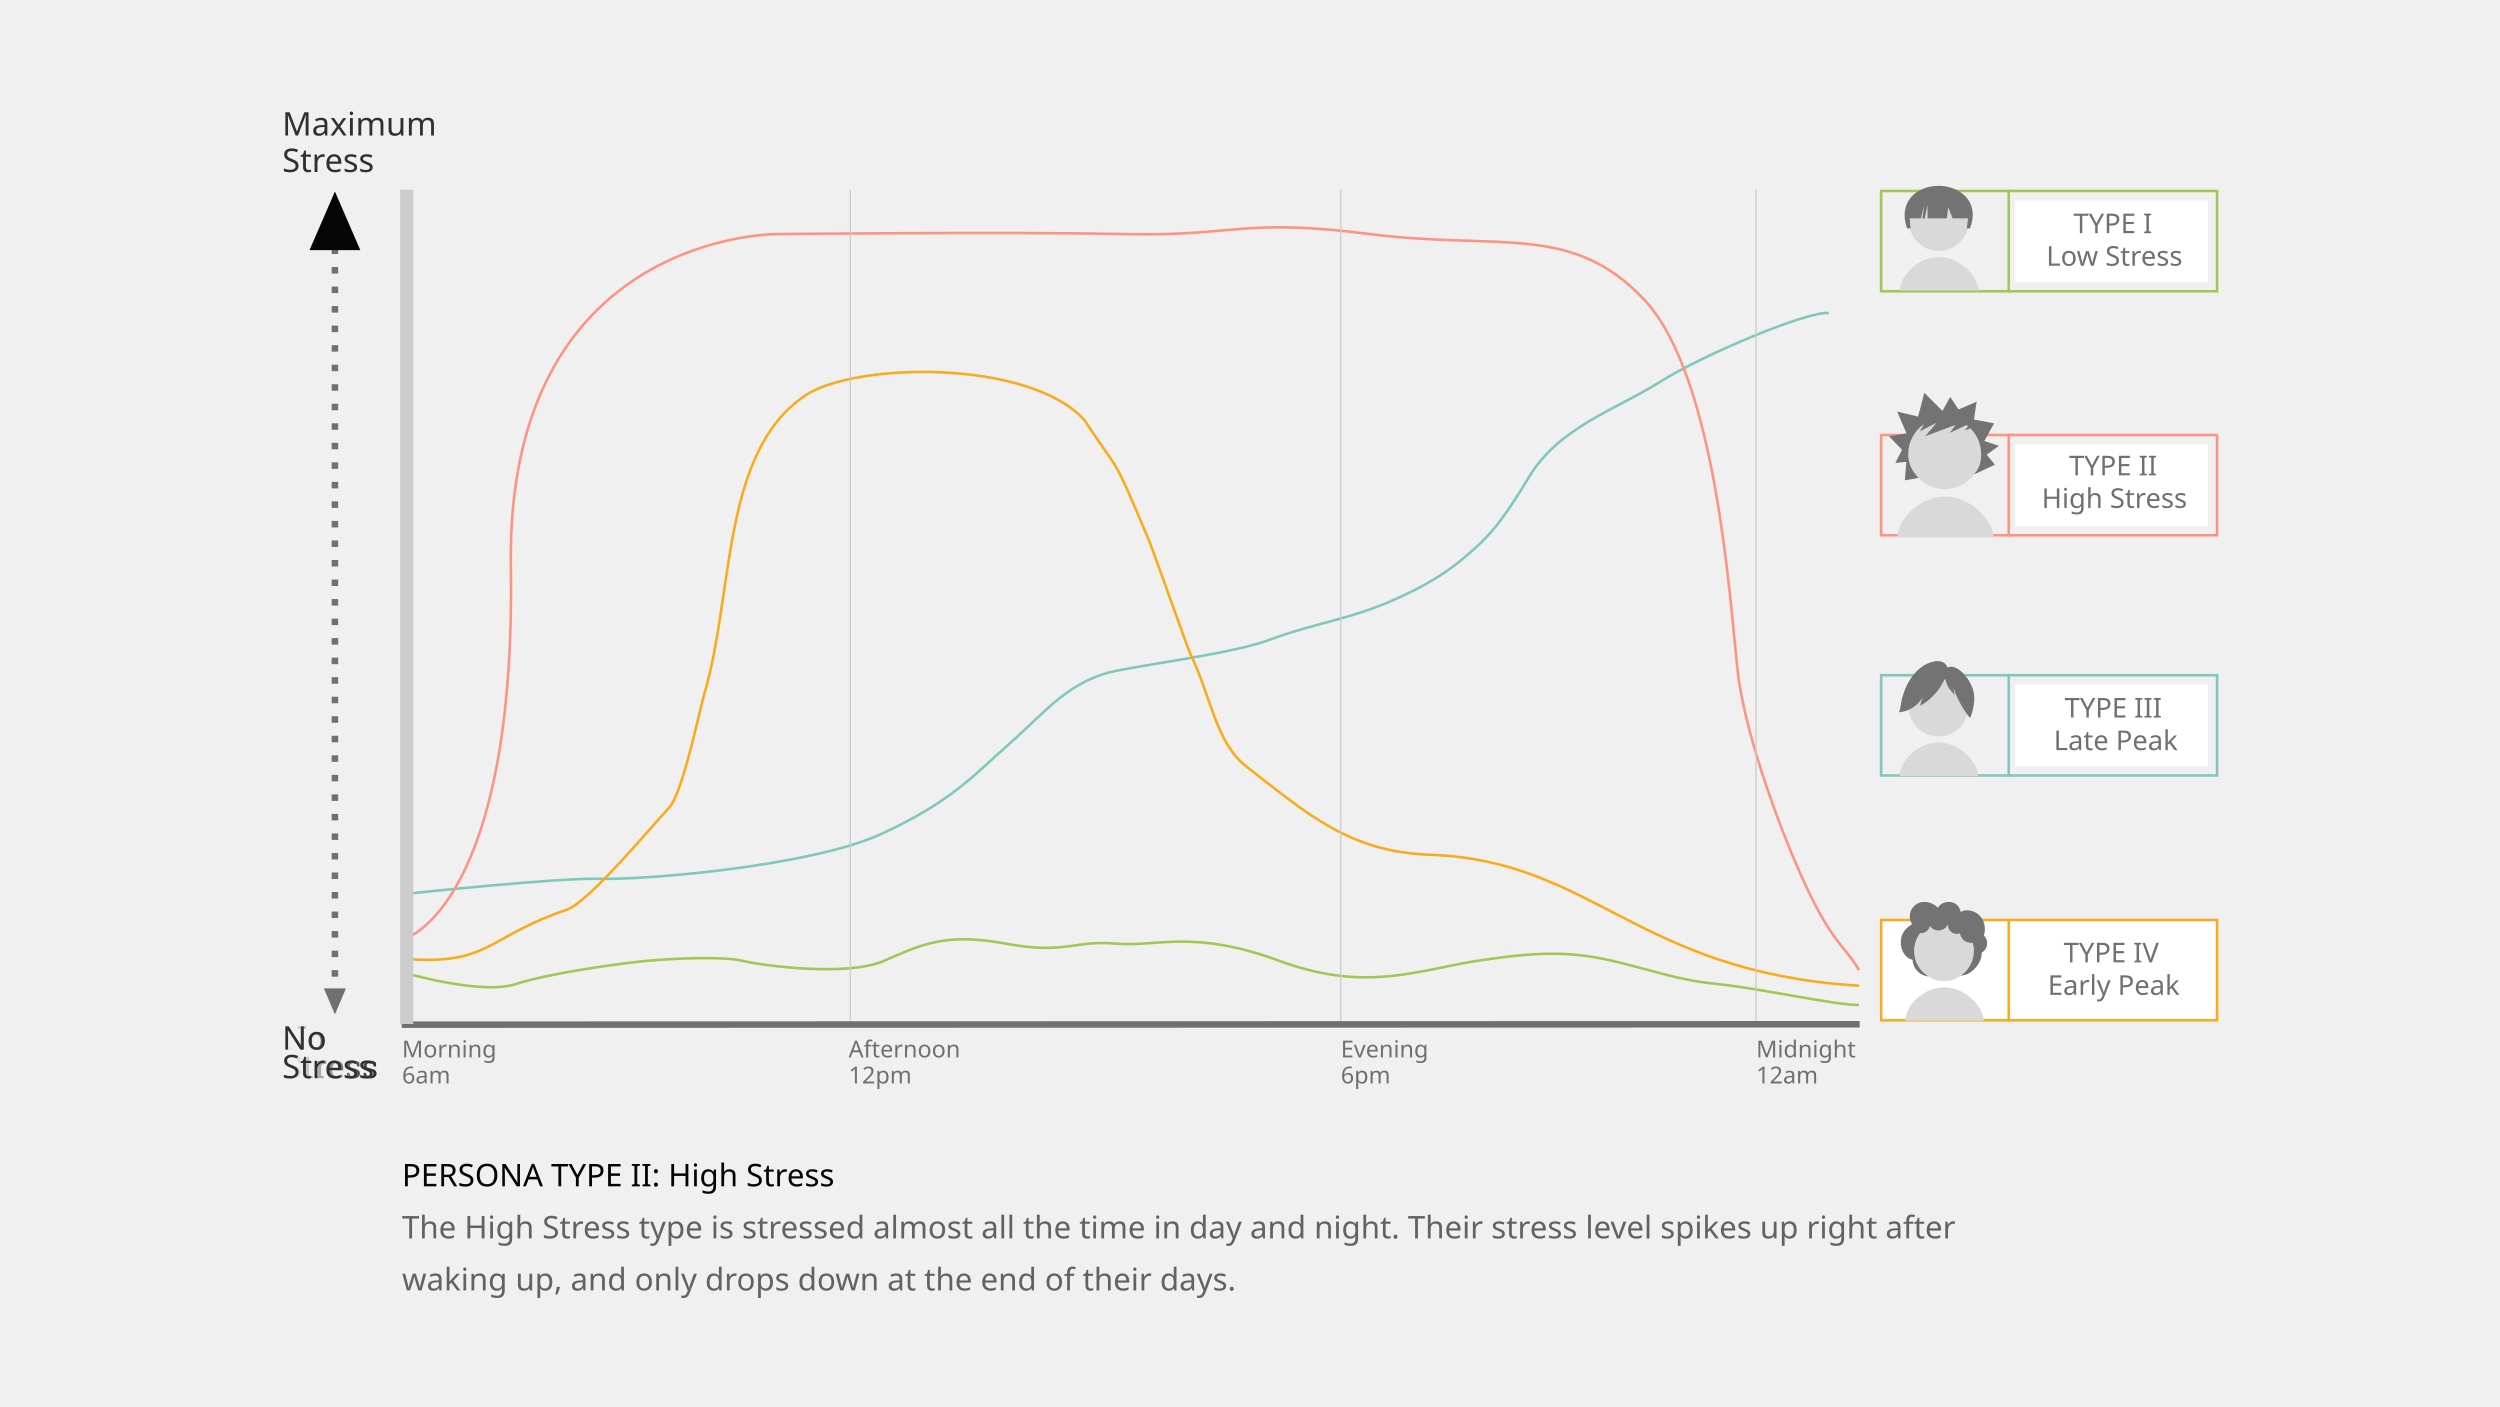
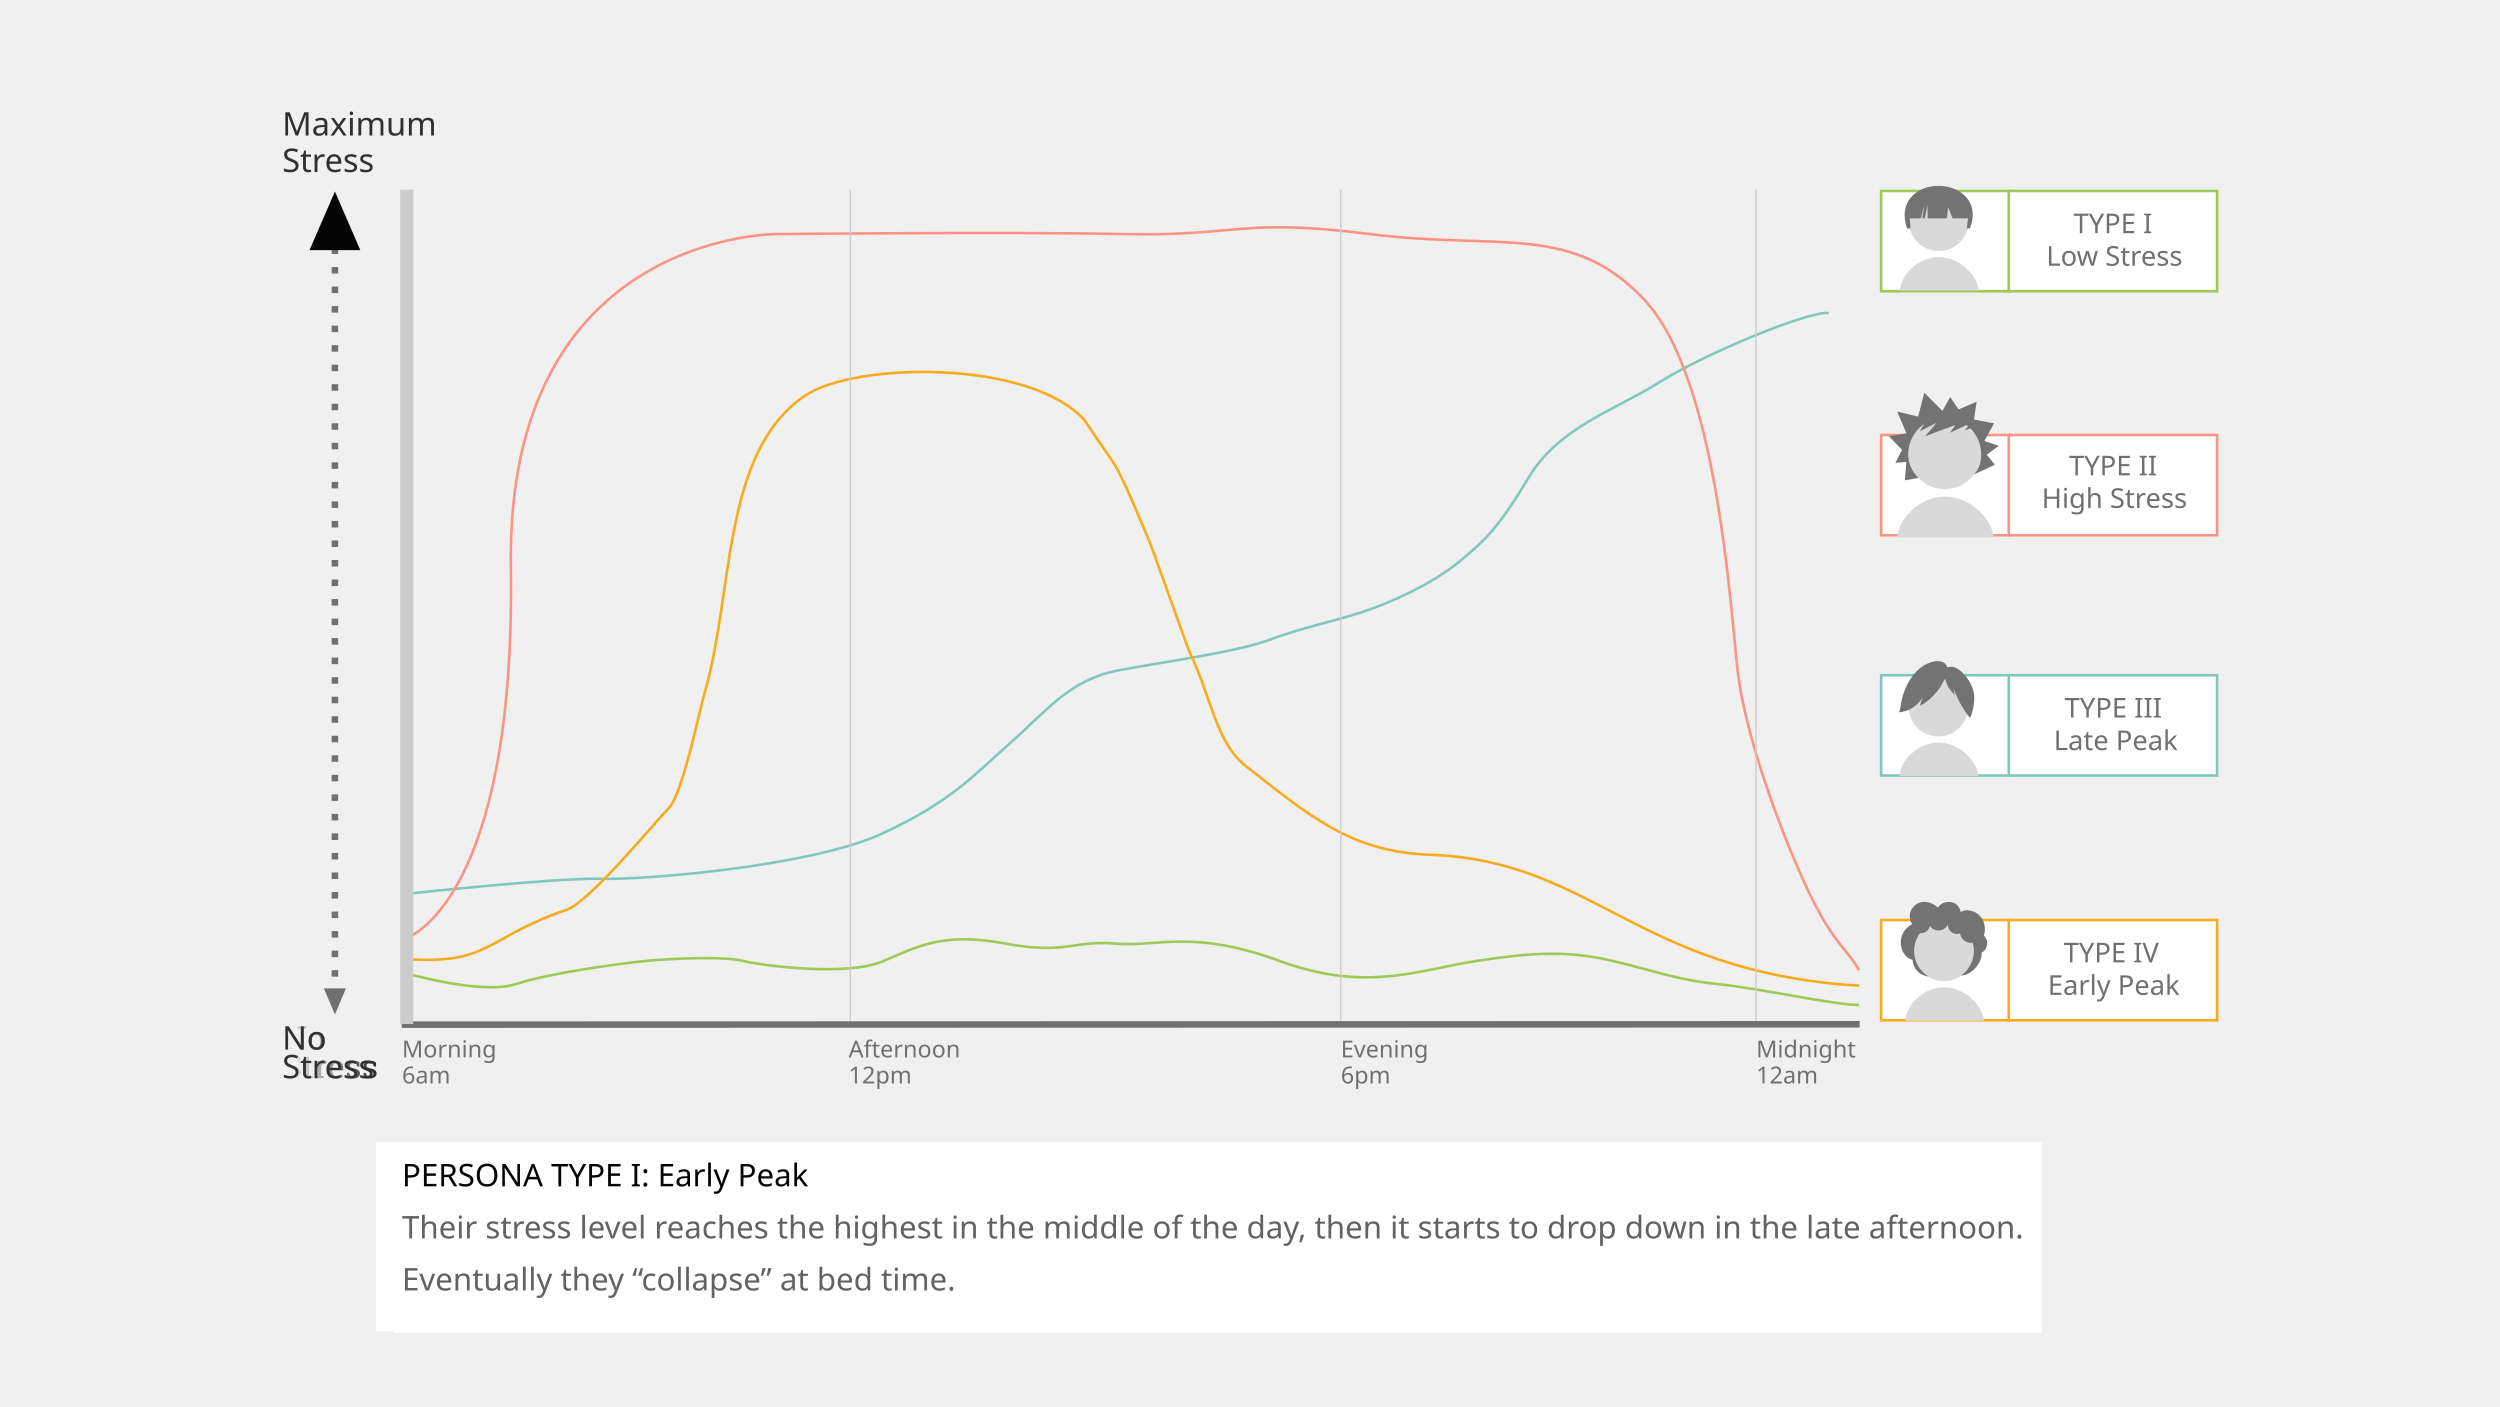
<svg xmlns="http://www.w3.org/2000/svg" version="1.1" id="Main" x="0px" y="0px" viewBox="0 0 1920 1080" style="enable-background:new 0 0 1920 1080;" xml:space="preserve">
  <style type="text/css">
- 	.st0{fill:none;stroke:#9FC855;stroke-width:2;stroke-miterlimit:10;}
+ 	.st0{fill:#FFFFFF;stroke:#9FC855;stroke-width:2;stroke-miterlimit:10;}
	.st1{fill:#FFFFFF;}
- 	.st2{fill:#707070;}
- 	.st3{font-family:'RobotoSlab-Regular';}
- 	.st4{font-size:21px;}
- 	.st5{fill:#D9D9D9;}
- 	.st6{fill:#737373;}
- 	.st7{fill:none;stroke:#FB9482;stroke-width:2;stroke-miterlimit:10;}
- 	.st8{fill:none;stroke:#7FC8BB;stroke-width:2;stroke-miterlimit:10;}
- 	.st9{fill:#2B388F;}
- 	.st10{fill:#FFFFFF;stroke:#F8AB1D;stroke-width:2;stroke-miterlimit:10;}
- 	.st11{fill:none;stroke:#F8AB1D;stroke-width:2;stroke-miterlimit:10;}
- 	.st12{fill:#050505;}
- 	.st13{font-family:'RobotoSlab-Bold';}
- 	.st14{font-size:24px;}
- 	.st15{fill:#626262;}
- 	.st16{fill:none;stroke:#9FC855;stroke-width:2;}
- 	.st17{fill:none;stroke:#7FC8BB;stroke-width:2;}
- 	.st18{fill:none;stroke:#FB9482;stroke-width:2;}
- 	.st19{font-size:18px;}
- 	.st20{fill:none;stroke:#CCCCCC;}
- 	.st21{fill:none;stroke:#707070;stroke-width:5;}
- 	.st22{fill:none;stroke:#CCCCCC;stroke-width:10;}
- 	.st23{fill:#313030;}
- 	.st24{font-size:25px;}
- 	.st25{fill:none;stroke:#707070;stroke-width:5;stroke-dasharray:5,10;}
- 	.st26{enable-background:new    ;}
- 	.st27{fill:url(#SVGID_1_);}
- 	.st28{fill:url(#SVGID_2_);}
- 	.st29{fill:url(#SVGID_3_);}
- 	.st30{fill:url(#SVGID_4_);}
- 	.st31{fill:url(#SVGID_5_);}
- 	.st32{fill:url(#SVGID_6_);}
- 	.st33{fill:url(#SVGID_7_);}
- 	.st34{fill:url(#SVGID_8_);}
+ 	.st2{fill:none;stroke:#9FC855;stroke-width:2;stroke-miterlimit:10;}
+ 	.st3{fill:#707070;}
+ 	.st4{font-family:'RobotoSlab-Regular';}
+ 	.st5{font-size:21px;}
+ 	.st6{fill:#D9D9D9;}
+ 	.st7{fill:#737373;}
+ 	.st8{fill:#FFFFFF;stroke:#FB9482;stroke-width:2;stroke-miterlimit:10;}
+ 	.st9{fill:none;stroke:#FB9482;stroke-width:2;stroke-miterlimit:10;}
+ 	.st10{fill:#FFFFFF;stroke:#7FC8BB;stroke-width:2;stroke-miterlimit:10;}
+ 	.st11{fill:none;stroke:#7FC8BB;stroke-width:2;stroke-miterlimit:10;}
+ 	.st12{fill:#2B388F;}
+ 	.st13{fill:#FFFFFF;stroke:#F8AB1D;stroke-width:2;stroke-miterlimit:10;}
+ 	.st14{fill:none;stroke:#F8AB1D;stroke-width:2;stroke-miterlimit:10;}
+ 	.st15{fill:#050505;}
+ 	.st16{font-family:'RobotoSlab-Bold';}
+ 	.st17{font-size:24px;}
+ 	.st18{fill:#626262;}
+ 	.st19{fill:none;stroke:#9FC855;stroke-width:2;}
+ 	.st20{fill:none;stroke:#7FC8BB;stroke-width:2;}
+ 	.st21{fill:none;stroke:#FB9482;stroke-width:2;}
+ 	.st22{font-size:18px;}
+ 	.st23{fill:none;stroke:#CCCCCC;}
+ 	.st24{fill:none;stroke:#707070;stroke-width:5;}
+ 	.st25{fill:none;stroke:#CCCCCC;stroke-width:10;}
+ 	.st26{fill:#313030;}
+ 	.st27{font-size:25px;}
+ 	.st28{fill:none;stroke:#707070;stroke-width:5;stroke-dasharray:5,10;}
+ 	.st29{enable-background:new    ;}
+ 	.st30{fill:url(#SVGID_1_);}
+ 	.st31{fill:url(#SVGID_2_);}
+ 	.st32{fill:url(#SVGID_3_);}
+ 	.st33{fill:url(#SVGID_4_);}
+ 	.st34{fill:url(#SVGID_5_);}
+ 	.st35{fill:url(#SVGID_6_);}
+ 	.st36{fill:url(#SVGID_7_);}
+ 	.st37{fill:url(#SVGID_8_);}
</style>
  <g id="PersonaAvatars">
    <g id="AvatarPersona1">
      <g id="P1Bg">
        <rect id="P1AvtBg" x="1444.72" y="146.68" class="st0" width="258" height="77" />
        <rect id="P1TxtBg" x="1547.67" y="153.9" class="st1" width="148.15" height="62.81" />
-         <line id="P1BgSplt" class="st0" x1="1542.72" y1="145.68" x2="1542.72" y2="224.68" />
-       </g>
-       <text transform="matrix(1 0 0 1 1592.428 179.0776)" class="st2 st3 st4">TYPE I</text>
-       <text transform="matrix(1 0 0 1 1571.561 204.0776)" class="st2 st3 st4">Low Stress</text>
+         <line id="P1BgSplt" class="st2" x1="1542.72" y1="145.68" x2="1542.72" y2="224.68" />
+       </g>
+       <text transform="matrix(1 0 0 1 1592.428 179.0776)" class="st3 st4 st5">TYPE I</text>
+       <text transform="matrix(1 0 0 1 1571.561 204.0776)" class="st3 st4 st5">Low Stress</text>
      <g id="P1Aavatar" transform="translate(1242.639 64.641)">
        <g id="Group_4" transform="translate(0 4.24)">
-           <path id="Path_5" class="st5" d="M277.01,154.27h-60.28c-0.5-10.5,13-25.73,29.64-25.73      C263.02,128.53,276.52,143.77,277.01,154.27z" />
-           <circle id="Ellipse_1" class="st5" cx="246.34" cy="100.97" r="22.89" />
-         </g>
-         <path id="Path_6" class="st6" d="M246.27,78.08c-17.58,0-31.39,13-24.27,32.69h2.6l-0.54-7.73h8.56l2.58-10.3l-1.47,10.3h1.89     l2.06-10.3l0.09,10.3h14.75l1.01-8.62l3.46,8.62h11.84l-0.98,7.73h2.43C278.41,89.81,261.97,78.08,246.27,78.08z" />
+           <path id="Path_5" class="st6" d="M277.01,154.27h-60.28c-0.5-10.5,13-25.73,29.64-25.73      C263.02,128.53,276.52,143.77,277.01,154.27z" />
+           <circle id="Ellipse_1" class="st6" cx="246.34" cy="100.97" r="22.89" />
+         </g>
+         <path id="Path_6" class="st7" d="M246.27,78.08c-17.58,0-31.39,13-24.27,32.69h2.6l-0.54-7.73h8.56l2.58-10.3l-1.47,10.3h1.89     l2.06-10.3l0.09,10.3h14.75l1.01-8.62l3.46,8.62h11.84l-0.98,7.73h2.43C278.41,89.81,261.97,78.08,246.27,78.08z" />
      </g>
    </g>
    <g id="AvatarPersona2">
      <g id="P2Bg">
-         <rect id="P2AvtBg" x="1444.72" y="334.08" class="st7" width="258" height="77" />
+         <rect id="P2AvtBg" x="1444.72" y="334.08" class="st8" width="258" height="77" />
        <rect id="P2TxtBg" x="1547.67" y="341.3" class="st1" width="148.15" height="62.81" />
-         <line id="P2BgTxt" class="st7" x1="1542.72" y1="333.08" x2="1542.72" y2="412.08" />
-       </g>
-       <text transform="matrix(1 0 0 1 1589.034 365.0776)" class="st2 st3 st4">TYPE II</text>
-       <text transform="matrix(1 0 0 1 1568.044 390.0776)" class="st2 st3 st4">High Stress</text>
+         <line id="P2BgTxt" class="st9" x1="1542.72" y1="333.08" x2="1542.72" y2="412.08" />
+       </g>
+       <text transform="matrix(1 0 0 1 1589.034 365.0776)" class="st3 st4 st5">TYPE II</text>
+       <text transform="matrix(1 0 0 1 1568.044 390.0776)" class="st3 st4 st5">High Stress</text>
      <g id="P2Avatar" transform="translate(1234.006 223.594)">
        <g id="Group_6" transform="translate(6.727 18.052)">
-           <path id="Path_7" class="st5" d="M290.37,171.14h-73.63c-0.61-12.82,15.88-31.43,36.21-31.43      C273.28,139.71,289.76,158.32,290.37,171.14z" />
-           <circle id="Ellipse_2" class="st5" cx="252.9" cy="106.04" r="27.96" />
-         </g>
-         <path id="Path_8" class="st6" d="M298.06,133.32l-6.24-7.76l9.35-6.73l-11.17-3.74l0,0l7.42-13.56L282,98.61l2.05-13.69     l-13.92,5.93l-6.39-9.59l-5.92,10.7l-13.94-13.89l-4.79,18.29l-16.05-3.84l7.15,16.72l-13.47,2.19l10.04,10.46l-5.14,10.04     l8.45-0.8l-1.14,14.15l10.5-1.83c-4.75-5.01-7.88-10.87-7.88-18.32c-0.01-9.24,4.56-17.89,12.2-23.1l-3.35,5.62l12.84-6.54     l-8.67,10.31l23.26-8.69l-4.31,6.06l12.81-6c0.38,0.29,0.76,0.59,1.13,0.9l-2.48,3.33l4.29-1.67c5.27,5.24,8.22,12.36,8.22,19.78     c0,7.55-2.2,11.51-5.33,15.6L298.06,133.32z" />
+           <path id="Path_7" class="st6" d="M290.37,171.14h-73.63c-0.61-12.82,15.88-31.43,36.21-31.43      C273.28,139.71,289.76,158.32,290.37,171.14z" />
+           <circle id="Ellipse_2" class="st6" cx="252.9" cy="106.04" r="27.96" />
+         </g>
+         <path id="Path_8" class="st7" d="M298.06,133.32l-6.24-7.76l9.35-6.73l-11.17-3.74l0,0l7.42-13.56L282,98.61l2.05-13.69     l-13.92,5.93l-6.39-9.59l-5.92,10.7l-13.94-13.89l-4.79,18.29l-16.05-3.84l7.15,16.72l-13.47,2.19l10.04,10.46l-5.14,10.04     l8.45-0.8l-1.14,14.15l10.5-1.83c-4.75-5.01-7.88-10.87-7.88-18.32c-0.01-9.24,4.56-17.89,12.2-23.1l-3.35,5.62l12.84-6.54     l-8.67,10.31l23.26-8.69l-4.31,6.06l12.81-6c0.38,0.29,0.76,0.59,1.13,0.9l-2.48,3.33l4.29-1.67c5.27,5.24,8.22,12.36,8.22,19.78     c0,7.55-2.2,11.51-5.33,15.6L298.06,133.32z" />
      </g>
    </g>
    <g id="AvatarPersona3">
      <g id="P3Bg">
-         <rect id="P3AvtBg" x="1444.72" y="518.58" class="st8" width="258" height="77" />
+         <rect id="P3AvtBg" x="1444.72" y="518.58" class="st10" width="258" height="77" />
        <rect id="P3TxtBg" x="1547.67" y="525.8" class="st1" width="148.15" height="62.81" />
-         <line id="P3BgSplt" class="st8" x1="1542.72" y1="517.58" x2="1542.72" y2="596.58" />
-       </g>
-       <text transform="matrix(1 0 0 1 1585.639 551.0776)" class="st2 st3 st4">TYPE III</text>
-       <text transform="matrix(1 0 0 1 1577.277 576.0776)" class="st2 st3 st4">Late Peak</text>
+         <line id="P3BgSplt" class="st11" x1="1542.72" y1="517.58" x2="1542.72" y2="596.58" />
+       </g>
+       <text transform="matrix(1 0 0 1 1585.639 551.0776)" class="st3 st4 st5">TYPE III</text>
+       <text transform="matrix(1 0 0 1 1577.277 576.0776)" class="st3 st4 st5">Late Peak</text>
      <g id="P3Avatar" transform="translate(1241.372 429.649)">
-         <path id="Path_9" class="st9" d="M226.69,161.21c-0.1,0.06-0.21,0.13-0.3,0.19l-0.07-0.4L226.69,161.21z" />
-         <path id="Path_10" class="st9" d="M226.69,161.21c-0.1,0.06-0.21,0.13-0.3,0.19l-0.07-0.4L226.69,161.21z" />
+         <path id="Path_9" class="st12" d="M226.69,161.21c-0.1,0.06-0.21,0.13-0.3,0.19l-0.07-0.4L226.69,161.21z" />
+         <path id="Path_10" class="st12" d="M226.69,161.21c-0.1,0.06-0.21,0.13-0.3,0.19l-0.07-0.4L226.69,161.21z" />
        <g id="Group_8" transform="translate(0.957 12.088)">
-           <path id="Path_11" class="st5" d="M277.01,154.26h-60.28c-0.5-10.5,13-25.73,29.64-25.73S276.52,143.77,277.01,154.26z" />
-           <circle id="Ellipse_3" class="st5" cx="246.34" cy="100.97" r="22.89" />
-         </g>
-         <path id="Path_12" class="st6" d="M266.41,87.52c-3.15-3.25-7.89-6.6-12.21-4.5c-1.11-4.47-6.03-5.48-10.14-4.7     c-14.03,2.65-22.78,18.23-25.19,31.04c-0.17,0.89-1.05,7.97-2.15,8.06c8.44-0.61,14.58-5.2,18.77-11.85     c-1.04,2.17-1.76,4.48-2.14,6.86c4.23-2.38,8.03-5.44,11.25-9.06c1.59-1.76,3.05-3.64,4.36-5.61c1.23-1.84,2.19-4.61,3.62-6.1     c0.55,2.37,1.41,4.65,2.56,6.79c0.91,1.67,4.46,4.8,4.71,6.35c-0.33-2.05-0.65-4.1-0.96-6.15c2.85,8.38,7.14,16.2,12.66,23.11     c2.12-3.86,2.94-9.13,3.26-13.47c0.54-7.18-2.56-14.02-7.16-19.4C267.28,88.45,266.86,87.99,266.41,87.52z" />
+           <path id="Path_11" class="st6" d="M277.01,154.26h-60.28c-0.5-10.5,13-25.73,29.64-25.73S276.52,143.77,277.01,154.26z" />
+           <circle id="Ellipse_3" class="st6" cx="246.34" cy="100.97" r="22.89" />
+         </g>
+         <path id="Path_12" class="st7" d="M266.41,87.52c-3.15-3.25-7.89-6.6-12.21-4.5c-1.11-4.47-6.03-5.48-10.14-4.7     c-14.03,2.65-22.78,18.23-25.19,31.04c-0.17,0.89-1.05,7.97-2.15,8.06c8.44-0.61,14.58-5.2,18.77-11.85     c-1.04,2.17-1.76,4.48-2.14,6.86c4.23-2.38,8.03-5.44,11.25-9.06c1.59-1.76,3.05-3.64,4.36-5.61c1.23-1.84,2.19-4.61,3.62-6.1     c0.55,2.37,1.41,4.65,2.56,6.79c0.91,1.67,4.46,4.8,4.71,6.35c-0.33-2.05-0.65-4.1-0.96-6.15c2.85,8.38,7.14,16.2,12.66,23.11     c2.12-3.86,2.94-9.13,3.26-13.47c0.54-7.18-2.56-14.02-7.16-19.4C267.28,88.45,266.86,87.99,266.41,87.52z" />
      </g>
    </g>
    <g id="AvatarPersona4">
      <g id="P4Bg">
-         <rect id="P4AvtBg" x="1444.72" y="706.58" class="st10" width="258" height="77" />
+         <rect id="P4AvtBg" x="1444.72" y="706.58" class="st13" width="258" height="77" />
        <rect id="P4TxtBg" x="1547.67" y="713.8" class="st1" width="148.15" height="62.81" />
-         <line id="P4BgSplt" class="st11" x1="1542.72" y1="705.58" x2="1542.72" y2="784.58" />
-       </g>
-       <text transform="matrix(1 0 0 1 1584.89 739.0776)" class="st2 st3 st4">TYPE IV</text>
-       <text transform="matrix(1 0 0 1 1572.714 764.0776)" class="st2 st3 st4">Early Peak</text>
+         <line id="P4BgSplt" class="st14" x1="1542.72" y1="705.58" x2="1542.72" y2="784.58" />
+       </g>
+       <text transform="matrix(1 0 0 1 1584.89 739.0776)" class="st3 st4 st5">TYPE IV</text>
+       <text transform="matrix(1 0 0 1 1572.714 764.0776)" class="st3 st4 st5">Early Peak</text>
      <g id="P4Avatar" transform="translate(1243.069 614.574)">
        <g id="Group_10" transform="translate(3.632 15.112)">
-           <path id="Path_13" class="st5" d="M277.01,154.27h-60.28c-0.5-10.5,13-25.73,29.64-25.73S276.51,143.77,277.01,154.27z" />
-           <circle id="Ellipse_4" class="st5" cx="246.34" cy="100.97" r="22.89" />
-         </g>
-         <path id="Path_14" class="st6" d="M280.67,103.97c-0.24-0.26,0.39-2.01,0.45-2.38c0.43-2.59,0.22-5.25-0.63-7.74     c-1.09-3.29-3.39-6.04-6.45-7.68c-3.44-1.79-7.89-2.52-11.3-0.26c0.04-0.12-0.94-7.01-7.86-7.7c-3.91-0.39-7.61,0.89-9.63,4.37     c-5.12-5.35-14.31-6.52-19.23-0.25c-2.94,3.69-3.19,8.84-0.64,12.81c-4.32,2.61-7.46,6.1-8.4,11.06     c-1.22,6.41,1.78,14.5,8.44,16.25c0.11,0.03,0.23,0.06,0.34,0.08c0.25,5.93,4.35,10.99,10.1,12.46c0.72,0.19,1.45,0.32,2.19,0.39     c-10.81-6.56-14.26-20.64-7.7-31.46c0.39-0.64,0.81-1.27,1.26-1.87c0.24,0.03,0.49,0.04,0.73,0.04c3.29,0,6.1-2.36,6.69-5.59     c2.45,3.65,7.4,4.63,11.06,2.17c1.32-0.88,2.34-2.14,2.94-3.61c-0.03,0.27-0.05,0.54-0.05,0.82c-0.01,3.75,3.03,6.79,6.77,6.8     c0.83,0,1.65-0.15,2.43-0.44c0.7,4.23,4.35,7.33,8.63,7.33c0.38,0,0.75-0.03,1.12-0.08c2.7,9.41-0.89,19.5-8.93,25.09     c7.11,0.42,16.52-9.47,15.79-17.41c4.05-2.28,5.47-7.42,3.19-11.46C281.61,105.08,281.18,104.5,280.67,103.97L280.67,103.97z      M253.53,93.19L253.53,93.19L253.53,93.19z" />
-       </g>
-     </g>
-   </g>
-   <text transform="matrix(1 0 0 1 308.7215 911.0776)" class="st12 st13 st14">PERSONA TYPE II: High Stress</text>
-   <text transform="matrix(1 0 0 1 308.7215 951.0776)" class="st15 st3 st14">The High Stress type is stressed almost all the time in day and night. Their stress level spikes up right after </text>
-   <text transform="matrix(1 0 0 1 308.7215 991.0776)" class="st15 st3 st14">waking up, and only drops down at the end of their days.</text>
+           <path id="Path_13" class="st6" d="M277.01,154.27h-60.28c-0.5-10.5,13-25.73,29.64-25.73S276.51,143.77,277.01,154.27z" />
+           <circle id="Ellipse_4" class="st6" cx="246.34" cy="100.97" r="22.89" />
+         </g>
+         <path id="Path_14" class="st7" d="M280.67,103.97c-0.24-0.26,0.39-2.01,0.45-2.38c0.43-2.59,0.22-5.25-0.63-7.74     c-1.09-3.29-3.39-6.04-6.45-7.68c-3.44-1.79-7.89-2.52-11.3-0.26c0.04-0.12-0.94-7.01-7.86-7.7c-3.91-0.39-7.61,0.89-9.63,4.37     c-5.12-5.35-14.31-6.52-19.23-0.25c-2.94,3.69-3.19,8.84-0.64,12.81c-4.32,2.61-7.46,6.1-8.4,11.06     c-1.22,6.41,1.78,14.5,8.44,16.25c0.11,0.03,0.23,0.06,0.34,0.08c0.25,5.93,4.35,10.99,10.1,12.46c0.72,0.19,1.45,0.32,2.19,0.39     c-10.81-6.56-14.26-20.64-7.7-31.46c0.39-0.64,0.81-1.27,1.26-1.87c0.24,0.03,0.49,0.04,0.73,0.04c3.29,0,6.1-2.36,6.69-5.59     c2.45,3.65,7.4,4.63,11.06,2.17c1.32-0.88,2.34-2.14,2.94-3.61c-0.03,0.27-0.05,0.54-0.05,0.82c-0.01,3.75,3.03,6.79,6.77,6.8     c0.83,0,1.65-0.15,2.43-0.44c0.7,4.23,4.35,7.33,8.63,7.33c0.38,0,0.75-0.03,1.12-0.08c2.7,9.41-0.89,19.5-8.93,25.09     c7.11,0.42,16.52-9.47,15.79-17.41c4.05-2.28,5.47-7.42,3.19-11.46C281.61,105.08,281.18,104.5,280.67,103.97L280.67,103.97z      M253.53,93.19L253.53,93.19L253.53,93.19z" />
+       </g>
+     </g>
+   </g>
+   <g id="DetailP1">
+     <rect id="txtbg" x="289" y="877" class="st1" width="1265.33" height="145.33" />
+     <text transform="matrix(1 0 0 1 308.1156 911.0781)" class="st15 st16 st17">PERSONA TYPE I: Low Stress</text>
+     <text transform="matrix(1 0 0 1 308.1156 951.0781)" class="st18 st4 st17">The Low Stress type is generally more relaxed. There are no significant changes or high peaks of stress level </text>
+     <text transform="matrix(1 0 0 1 308.1156 991.0781)" class="st18 st4 st17">during anytime of the day or night.</text>
+   </g>
+   <g id="DetailP2">
+     <rect id="txtbg_1_" x="289" y="877" class="st1" width="1265.33" height="145.33" />
+     <text transform="matrix(1 0 0 1 308.9664 911.0776)" class="st15 st16 st17">PERSONA TYPE II: High Stress</text>
+     <text transform="matrix(1 0 0 1 308.9664 951.0776)" class="st18 st4 st17">The High Stress type is stressed almost all the time in day and night. Their stress level spikes up right after </text>
+     <text transform="matrix(1 0 0 1 308.9664 991.0776)" class="st18 st4 st17">waking up, and only drops down at the end of their days.</text>
+   </g>
+   <g id="DetailP3">
+     <rect id="txtbg_2_" x="302.71" y="878.41" class="st1" width="1265.33" height="145.33" />
+     <text transform="matrix(1 0 0 1 308.9936 911.0786)" class="st15 st16 st17">PERSONA TYPE III: Late Peak</text>
+     <text transform="matrix(1 0 0 1 308.9936 951.0786)" class="st18 st4 st17">Their stress level builds up as the day goes. It goes higher and higher towards the end of the day and doesn’t </text>
+     <text transform="matrix(1 0 0 1 308.9936 991.0786)" class="st18 st4 st17">go down.</text>
+   </g>
+   <g id="DetailP4">
+     <rect id="txtbg_3_" x="302.71" y="877" class="st1" width="1265.33" height="145.33" />
+     <text transform="matrix(1 0 0 1 308.7216 911.0781)" class="st15 st16 st17">PERSONA TYPE I: Early Peak</text>
+     <text transform="matrix(1 0 0 1 308.7216 951.0781)" class="st18 st4 st17">Their stress level reaches the highest in the middle of the day, then it starts to drop down in the late afternoon. </text>
+     <text transform="matrix(1 0 0 1 308.7216 991.0781)" class="st18 st4 st17">Eventually they “collapse” at bed time.</text>
+   </g>
  <g id="Plot">
    <g id="PersonaCurve">
-       <path id="CurvePersona1" class="st16" d="M1427.72,771.76c-16.85,0.51-76.42-12.77-108.37-15.98s-48.41-10.23-80.97-17.83    s-58.57-6.99-104.02,0s-85.08,24.59-151.78,0s-93.86-10.43-125.86-13.26s-37.86,8.62-84.45,0s-65.29,1.01-93.37,13.26    s-92.88,3.78-108.43,0c-15.55-3.78-55.54-1.7-73.68,0s-73.88,9.04-100.67,17.83s-87.12-9.13-87.12-9.13" />
-       <path id="CurvePersona3" class="st17" d="M313.47,686.3c0,0,115.03-12.37,148.35-11.41s160.91-9.59,214.88-34.37    s71.12-45.17,99.05-69.8s45.66-48.76,83.19-55.87s90.56-13.99,115.58-23.34s46.52-13.42,70.51-21.1    c23.99-7.68,55.75-22.5,76.32-39.54s29.87-26.25,52.99-64.63s67.13-51.77,100.18-72.73s113.68-54.76,129.95-53.11" />
-       <path id="CurvePersona4" class="st11" d="M308.12,736.17c68.53,5.92,64.13-16.15,127-37.44c17.23-5.83,66.19-65.24,78.64-78.31    c10.6-11.13,23.06-73.52,27.35-88.16c22.63-77.23,12.86-185.01,77.22-228.45c38.33-25.85,172.82-27.96,214.7,19.05    c27.36,42.1,19.81,21.9,48.33,89.6c1.71,2.89,30.61,85.01,32.58,89.1c16.52,34.37,19.84,68.87,43.31,87.15    c48.13,37.49,79.67,65.56,141.06,67.75c125.81,4.48,158.34,90.13,329.4,100.57" />
-       <path id="CurvePersona2" class="st18" d="M312.72,720.14c0,0,83.46-27.84,79.62-285.12s204.89-255.25,204.89-255.25    s180.19-1.85,267.16,0s88.23-12.6,187.83,0s154.85-8.87,210.57,50.4s65.92,233.79,71.75,285.35s36.8,133.45,55.94,172.28    s28.01,40.69,37.24,57.35" />
+       <path id="CurvePersona1" class="st19" d="M1427.72,771.76c-16.85,0.51-76.42-12.77-108.37-15.98s-48.41-10.23-80.97-17.83    s-58.57-6.99-104.02,0s-85.08,24.59-151.78,0s-93.86-10.43-125.86-13.26s-37.86,8.62-84.45,0s-65.29,1.01-93.37,13.26    s-92.88,3.78-108.43,0c-15.55-3.78-55.54-1.7-73.68,0s-73.88,9.04-100.67,17.83s-87.12-9.13-87.12-9.13" />
+       <path id="CurvePersona3" class="st20" d="M313.47,686.3c0,0,115.03-12.37,148.35-11.41s160.91-9.59,214.88-34.37    s71.12-45.17,99.05-69.8s45.66-48.76,83.19-55.87s90.56-13.99,115.58-23.34s46.52-13.42,70.51-21.1    c23.99-7.68,55.75-22.5,76.32-39.54s29.87-26.25,52.99-64.63s67.13-51.77,100.18-72.73s113.68-54.76,129.95-53.11" />
+       <path id="CurvePersona4" class="st14" d="M308.12,736.17c68.53,5.92,64.13-16.15,127-37.44c17.23-5.83,66.19-65.24,78.64-78.31    c10.6-11.13,23.06-73.52,27.35-88.16c22.63-77.23,12.86-185.01,77.22-228.45c38.33-25.85,172.82-27.96,214.7,19.05    c27.36,42.1,19.81,21.9,48.33,89.6c1.71,2.89,30.61,85.01,32.58,89.1c16.52,34.37,19.84,68.87,43.31,87.15    c48.13,37.49,79.67,65.56,141.06,67.75c125.81,4.48,158.34,90.13,329.4,100.57" />
+       <path id="CurvePersona2" class="st21" d="M312.72,720.14c0,0,83.46-27.84,79.62-285.12s204.89-255.25,204.89-255.25    s180.19-1.85,267.16,0s88.23-12.6,187.83,0s154.85-8.87,210.57,50.4s65.92,233.79,71.75,285.35s36.8,133.45,55.94,172.28    s28.01,40.69,37.24,57.35" />
    </g>
    <g id="PlotBackGround">
      <g id="TimeLabels">
-         <text transform="matrix(1 0 0 1 308.7215 812.0776)" class="st2 st3 st19">Morning</text>
-         <text transform="matrix(1 0 0 1 308.7215 832.0776)" class="st2 st3 st19">6am</text>
-         <text transform="matrix(1 0 0 1 651.7215 812.0776)" class="st2 st3 st19">Afternoon</text>
-         <text transform="matrix(1 0 0 1 651.7215 832.0776)" class="st2 st3 st19">12pm</text>
-         <text transform="matrix(1 0 0 1 1029.722 812.0776)" class="st2 st3 st19">Evening</text>
-         <text transform="matrix(1 0 0 1 1029.722 832.0776)" class="st2 st3 st19">6pm</text>
-         <text transform="matrix(1 0 0 1 1348.722 812.0776)" class="st2 st3 st19">Midnight</text>
-         <text transform="matrix(1 0 0 1 1348.722 832.0776)" class="st2 st3 st19">12am</text>
-       </g>
-       <line id="Anchor12pm" class="st20" x1="653.05" y1="786.41" x2="653.05" y2="145.68" />
-       <line id="Anchor6pm" class="st20" x1="1029.72" y1="786.41" x2="1029.72" y2="145.68" />
-       <line id="Anchor12am" class="st20" x1="1348.58" y1="786.41" x2="1348.58" y2="145.68" />
-       <line id="TimeAxis" class="st21" x1="308.51" y1="786.95" x2="1428.22" y2="786.62" />
-       <line id="StressAxis" class="st22" x1="312.38" y1="786.41" x2="312.38" y2="145.68" />
+         <text transform="matrix(1 0 0 1 308.7215 812.0776)" class="st3 st4 st22">Morning</text>
+         <text transform="matrix(1 0 0 1 308.7215 832.0776)" class="st3 st4 st22">6am</text>
+         <text transform="matrix(1 0 0 1 651.7215 812.0776)" class="st3 st4 st22">Afternoon</text>
+         <text transform="matrix(1 0 0 1 651.7215 832.0776)" class="st3 st4 st22">12pm</text>
+         <text transform="matrix(1 0 0 1 1029.722 812.0776)" class="st3 st4 st22">Evening</text>
+         <text transform="matrix(1 0 0 1 1029.722 832.0776)" class="st3 st4 st22">6pm</text>
+         <text transform="matrix(1 0 0 1 1348.722 812.0776)" class="st3 st4 st22">Midnight</text>
+         <text transform="matrix(1 0 0 1 1348.722 832.0776)" class="st3 st4 st22">12am</text>
+       </g>
+       <line id="Anchor12pm" class="st23" x1="653.05" y1="786.41" x2="653.05" y2="145.68" />
+       <line id="Anchor6pm" class="st23" x1="1029.72" y1="786.41" x2="1029.72" y2="145.68" />
+       <line id="Anchor12am" class="st23" x1="1348.58" y1="786.41" x2="1348.58" y2="145.68" />
+       <line id="TimeAxis" class="st24" x1="308.51" y1="786.95" x2="1428.22" y2="786.62" />
+       <line id="StressAxis" class="st25" x1="312.38" y1="786.41" x2="312.38" y2="145.68" />
      <g id="StressMerit">
-         <text transform="matrix(1 0 0 1 216.7215 104.0776)" class="st23 st3 st24">Maximum</text>
-         <text transform="matrix(1 0 0 1 216.7215 132.0776)" class="st23 st3 st24">Stress</text>
+         <text transform="matrix(1 0 0 1 216.7215 104.0776)" class="st26 st4 st27">Maximum</text>
+         <text transform="matrix(1 0 0 1 216.7215 132.0776)" class="st26 st4 st27">Stress</text>
        <g id="StressArrow" transform="translate(21 69.497)">
-           <line id="Line_14" class="st25" x1="236.22" y1="105.58" x2="236.22" y2="697.16" />
-           <path id="Polygon_1" class="st12" d="M236.22,77.58l19.5,45h-39L236.22,77.58z" />
-           <path id="Polygon_2" class="st2" d="M236.22,709.58l-8.5-20h17L236.22,709.58z" />
-         </g>
-         <g class="st26">
+           <line id="Line_14" class="st28" x1="236.22" y1="105.58" x2="236.22" y2="697.16" />
+           <path id="Polygon_1" class="st15" d="M236.22,77.58l19.5,45h-39L236.22,77.58z" />
+           <path id="Polygon_2" class="st3" d="M236.22,709.58l-8.5-20h17L236.22,709.58z" />
+         </g>
+         <g class="st29">
          <g>
            <linearGradient id="SVGID_1_" gradientUnits="userSpaceOnUse" x1="216.722" y1="799.144" x2="270.123" y2="799.144">
              <stop offset="0" style="stop-color:#FFFFFF" />
              <stop offset="1" style="stop-color:#000000" />
            </linearGradient>
-             <path class="st27" d="M235,788.3v1.55l-1.99,0.34v15.88h-2.4l-8.54-13.72l-0.07,0.02v11.82l1.99,0.34v1.54h-6.38v-1.54       l1.99-0.34v-14l-1.99-0.34v-1.55h1.99h2.4l8.54,13.71l0.07-0.03V790.2l-1.99-0.34v-1.55h4.39H235z" />
+             <path class="st30" d="M235,788.3v1.55l-1.99,0.34v15.88h-2.4l-8.54-13.72l-0.07,0.02v11.82l1.99,0.34v1.54h-6.38v-1.54       l1.99-0.34v-14l-1.99-0.34v-1.55h1.99h2.4l8.54,13.71l0.07-0.03V790.2l-1.99-0.34v-1.55h4.39H235z" />
            <linearGradient id="SVGID_2_" gradientUnits="userSpaceOnUse" x1="216.722" y1="799.144" x2="270.123" y2="799.144">
              <stop offset="0" style="stop-color:#FFFFFF" />
              <stop offset="1" style="stop-color:#000000" />
            </linearGradient>
-             <path class="st28" d="M236.86,799.35c0-1.95,0.53-3.56,1.59-4.83c1.06-1.27,2.49-1.9,4.31-1.9c1.82,0,3.27,0.63,4.33,1.89       c1.06,1.26,1.59,2.87,1.59,4.83v0.27c0,1.97-0.53,3.58-1.59,4.83c-1.06,1.25-2.49,1.88-4.31,1.88c-1.83,0-3.28-0.63-4.33-1.89       c-1.06-1.26-1.59-2.87-1.59-4.83V799.35z M239.27,799.62c0,1.4,0.29,2.55,0.89,3.47c0.59,0.91,1.47,1.37,2.63,1.37       c1.14,0,2.01-0.46,2.6-1.37c0.59-0.91,0.89-2.07,0.89-3.47v-0.27c0-1.38-0.3-2.53-0.89-3.45c-0.59-0.92-1.47-1.38-2.62-1.38       c-1.16,0-2.03,0.46-2.61,1.38s-0.88,2.07-0.88,3.45V799.62z" />
+             <path class="st31" d="M236.86,799.35c0-1.95,0.53-3.56,1.59-4.83c1.06-1.27,2.49-1.9,4.31-1.9c1.82,0,3.27,0.63,4.33,1.89       c1.06,1.26,1.59,2.87,1.59,4.83v0.27c0,1.97-0.53,3.58-1.59,4.83c-1.06,1.25-2.49,1.88-4.31,1.88c-1.83,0-3.28-0.63-4.33-1.89       c-1.06-1.26-1.59-2.87-1.59-4.83V799.35z M239.27,799.62c0,1.4,0.29,2.55,0.89,3.47c0.59,0.91,1.47,1.37,2.63,1.37       c1.14,0,2.01-0.46,2.6-1.37c0.59-0.91,0.89-2.07,0.89-3.47v-0.27c0-1.38-0.3-2.53-0.89-3.45c-0.59-0.92-1.47-1.38-2.62-1.38       c-1.16,0-2.03,0.46-2.61,1.38s-0.88,2.07-0.88,3.45V799.62z" />
          </g>
-           <text transform="matrix(1 0 0 1 216.7215 806.0776)" class="st23 st3 st24">No </text>
-         </g>
-         <g class="st26">
+           <text transform="matrix(1 0 0 1 216.7215 806.0776)" class="st26 st4 st27">No </text>
+         </g>
+         <g class="st29">
          <g>
            <linearGradient id="SVGID_3_" gradientUnits="userSpaceOnUse" x1="216.722" y1="821.144" x2="304.486" y2="821.144">
              <stop offset="0" style="stop-color:#FFFFFF" />
              <stop offset="1" style="stop-color:#000000" />
            </linearGradient>
-             <path class="st29" d="M230.45,815.55h-1.82l-0.45-2.54c-0.37-0.31-0.85-0.57-1.46-0.77c-0.61-0.2-1.32-0.31-2.12-0.31       c-1.28,0-2.26,0.27-2.94,0.81c-0.68,0.54-1.03,1.25-1.03,2.12c0,0.77,0.35,1.42,1.04,1.93c0.7,0.52,1.82,0.97,3.38,1.36       c1.87,0.46,3.29,1.15,4.27,2.05c0.97,0.9,1.46,2.02,1.46,3.36c0,1.43-0.58,2.58-1.75,3.45c-1.17,0.87-2.7,1.31-4.58,1.31       c-1.37,0-2.58-0.22-3.64-0.67c-1.06-0.45-1.93-1.03-2.59-1.76v-3.31h1.81l0.46,2.55c0.46,0.38,1.02,0.7,1.66,0.94       c0.64,0.24,1.41,0.37,2.31,0.37c1.21,0,2.17-0.26,2.88-0.77c0.7-0.51,1.06-1.21,1.06-2.09c0-0.81-0.31-1.5-0.92-2.04       c-0.61-0.55-1.69-1.01-3.23-1.39c-1.88-0.45-3.35-1.11-4.41-1.98c-1.06-0.87-1.59-1.97-1.59-3.28c0-1.39,0.59-2.55,1.77-3.47       c1.18-0.92,2.71-1.38,4.6-1.38c1.25,0,2.38,0.21,3.4,0.64c1.02,0.43,1.84,0.95,2.46,1.56V815.55z" />
+             <path class="st32" d="M230.45,815.55h-1.82l-0.45-2.54c-0.37-0.31-0.85-0.57-1.46-0.77c-0.61-0.2-1.32-0.31-2.12-0.31       c-1.28,0-2.26,0.27-2.94,0.81c-0.68,0.54-1.03,1.25-1.03,2.12c0,0.77,0.35,1.42,1.04,1.93c0.7,0.52,1.82,0.97,3.38,1.36       c1.87,0.46,3.29,1.15,4.27,2.05c0.97,0.9,1.46,2.02,1.46,3.36c0,1.43-0.58,2.58-1.75,3.45c-1.17,0.87-2.7,1.31-4.58,1.31       c-1.37,0-2.58-0.22-3.64-0.67c-1.06-0.45-1.93-1.03-2.59-1.76v-3.31h1.81l0.46,2.55c0.46,0.38,1.02,0.7,1.66,0.94       c0.64,0.24,1.41,0.37,2.31,0.37c1.21,0,2.17-0.26,2.88-0.77c0.7-0.51,1.06-1.21,1.06-2.09c0-0.81-0.31-1.5-0.92-2.04       c-0.61-0.55-1.69-1.01-3.23-1.39c-1.88-0.45-3.35-1.11-4.41-1.98c-1.06-0.87-1.59-1.97-1.59-3.28c0-1.39,0.59-2.55,1.77-3.47       c1.18-0.92,2.71-1.38,4.6-1.38c1.25,0,2.38,0.21,3.4,0.64c1.02,0.43,1.84,0.95,2.46,1.56V815.55z" />
            <linearGradient id="SVGID_4_" gradientUnits="userSpaceOnUse" x1="216.722" y1="821.144" x2="304.486" y2="821.144">
              <stop offset="0" style="stop-color:#FFFFFF" />
              <stop offset="1" style="stop-color:#000000" />
            </linearGradient>
-             <path class="st30" d="M237.23,811.68v3.19h2.5v1.78h-2.5v8.02c0,0.62,0.13,1.05,0.38,1.31c0.26,0.25,0.6,0.38,1.02,0.38       c0.21,0,0.45-0.02,0.71-0.06c0.26-0.04,0.49-0.08,0.67-0.12l0.33,1.65c-0.23,0.15-0.56,0.27-1,0.36       c-0.44,0.09-0.88,0.14-1.32,0.14c-0.98,0-1.75-0.29-2.33-0.88c-0.58-0.59-0.87-1.52-0.87-2.78v-8.02h-2.09v-1.78h2.09v-3.19       H237.23z" />
+             <path class="st33" d="M237.23,811.68v3.19h2.5v1.78h-2.5v8.02c0,0.62,0.13,1.05,0.38,1.31c0.26,0.25,0.6,0.38,1.02,0.38       c0.21,0,0.45-0.02,0.71-0.06c0.26-0.04,0.49-0.08,0.67-0.12l0.33,1.65c-0.23,0.15-0.56,0.27-1,0.36       c-0.44,0.09-0.88,0.14-1.32,0.14c-0.98,0-1.75-0.29-2.33-0.88c-0.58-0.59-0.87-1.52-0.87-2.78v-8.02h-2.09v-1.78h2.09v-3.19       H237.23z" />
            <linearGradient id="SVGID_5_" gradientUnits="userSpaceOnUse" x1="216.722" y1="821.144" x2="304.486" y2="821.144">
              <stop offset="0" style="stop-color:#FFFFFF" />
              <stop offset="1" style="stop-color:#000000" />
            </linearGradient>
-             <path class="st31" d="M242.19,816.42v-1.55h4.14l0.23,1.92c0.37-0.68,0.84-1.21,1.39-1.59c0.55-0.38,1.18-0.57,1.89-0.57       c0.19,0,0.38,0.01,0.58,0.04c0.2,0.03,0.35,0.06,0.46,0.09l-0.32,2.23l-1.37-0.07c-0.63,0-1.17,0.15-1.6,0.45       c-0.43,0.3-0.77,0.71-1,1.25v7.58l1.99,0.34v1.54h-6.38v-1.54l1.99-0.34v-9.44L242.19,816.42z" />
+             <path class="st34" d="M242.19,816.42v-1.55h4.14l0.23,1.92c0.37-0.68,0.84-1.21,1.39-1.59c0.55-0.38,1.18-0.57,1.89-0.57       c0.19,0,0.38,0.01,0.58,0.04c0.2,0.03,0.35,0.06,0.46,0.09l-0.32,2.23l-1.37-0.07c-0.63,0-1.17,0.15-1.6,0.45       c-0.43,0.3-0.77,0.71-1,1.25v7.58l1.99,0.34v1.54h-6.38v-1.54l1.99-0.34v-9.44L242.19,816.42z" />
            <linearGradient id="SVGID_6_" gradientUnits="userSpaceOnUse" x1="216.722" y1="821.144" x2="304.486" y2="821.144">
              <stop offset="0" style="stop-color:#FFFFFF" />
              <stop offset="1" style="stop-color:#000000" />
            </linearGradient>
-             <path class="st32" d="M258.56,828.33c-1.84,0-3.3-0.61-4.39-1.84c-1.09-1.22-1.63-2.81-1.63-4.77v-0.54       c0-1.88,0.56-3.44,1.68-4.69c1.12-1.25,2.44-1.87,3.97-1.87c1.77,0,3.12,0.54,4.03,1.61c0.92,1.07,1.37,2.51,1.37,4.3v1.5       h-8.57l-0.04,0.06c0.02,1.27,0.35,2.31,0.96,3.13c0.62,0.82,1.48,1.23,2.6,1.23c0.81,0,1.53-0.12,2.14-0.35       c0.61-0.23,1.15-0.55,1.59-0.96l0.94,1.56c-0.47,0.46-1.1,0.84-1.87,1.15C260.58,828.18,259.65,828.33,258.56,828.33z        M258.19,816.52c-0.81,0-1.49,0.34-2.06,1.02c-0.57,0.68-0.92,1.53-1.05,2.56l0.02,0.06h6.09v-0.32c0-0.94-0.25-1.73-0.76-2.37       C259.93,816.84,259.18,816.52,258.19,816.52z" />
+             <path class="st35" d="M258.56,828.33c-1.84,0-3.3-0.61-4.39-1.84c-1.09-1.22-1.63-2.81-1.63-4.77v-0.54       c0-1.88,0.56-3.44,1.68-4.69c1.12-1.25,2.44-1.87,3.97-1.87c1.77,0,3.12,0.54,4.03,1.61c0.92,1.07,1.37,2.51,1.37,4.3v1.5       h-8.57l-0.04,0.06c0.02,1.27,0.35,2.31,0.96,3.13c0.62,0.82,1.48,1.23,2.6,1.23c0.81,0,1.53-0.12,2.14-0.35       c0.61-0.23,1.15-0.55,1.59-0.96l0.94,1.56c-0.47,0.46-1.1,0.84-1.87,1.15C260.58,828.18,259.65,828.33,258.56,828.33z        M258.19,816.52c-0.81,0-1.49,0.34-2.06,1.02c-0.57,0.68-0.92,1.53-1.05,2.56l0.02,0.06h6.09v-0.32c0-0.94-0.25-1.73-0.76-2.37       C259.93,816.84,259.18,816.52,258.19,816.52z" />
            <linearGradient id="SVGID_7_" gradientUnits="userSpaceOnUse" x1="216.722" y1="821.144" x2="304.486" y2="821.144">
              <stop offset="0" style="stop-color:#FFFFFF" />
              <stop offset="1" style="stop-color:#000000" />
            </linearGradient>
-             <path class="st33" d="M276.07,819.02h-1.81l-0.39-1.59c-0.29-0.28-0.66-0.5-1.1-0.67c-0.44-0.17-0.95-0.25-1.51-0.25       c-0.85,0-1.49,0.19-1.9,0.56c-0.42,0.37-0.62,0.83-0.62,1.35c0,0.52,0.18,0.93,0.55,1.23c0.37,0.3,1.11,0.57,2.23,0.8       c1.67,0.36,2.91,0.84,3.72,1.46c0.81,0.62,1.22,1.44,1.22,2.47c0,1.17-0.47,2.12-1.42,2.84c-0.95,0.72-2.19,1.09-3.72,1.09       c-1,0-1.9-0.12-2.7-0.35c-0.8-0.23-1.51-0.57-2.14-1.01l-0.01-3.01h1.81l0.45,1.77c0.28,0.25,0.65,0.44,1.13,0.55       c0.48,0.11,0.96,0.17,1.46,0.17c0.85,0,1.52-0.17,2.01-0.52c0.48-0.35,0.73-0.8,0.73-1.36c0-0.53-0.2-0.96-0.6-1.31       c-0.4-0.34-1.17-0.64-2.29-0.89c-1.6-0.35-2.81-0.83-3.63-1.43c-0.81-0.6-1.22-1.42-1.22-2.44c0-1.07,0.46-1.99,1.37-2.75       c0.92-0.76,2.11-1.14,3.57-1.14c1,0,1.9,0.13,2.7,0.39c0.8,0.26,1.46,0.62,1.99,1.09L276.07,819.02z" />
+             <path class="st36" d="M276.07,819.02h-1.81l-0.39-1.59c-0.29-0.28-0.66-0.5-1.1-0.67c-0.44-0.17-0.95-0.25-1.51-0.25       c-0.85,0-1.49,0.19-1.9,0.56c-0.42,0.37-0.62,0.83-0.62,1.35c0,0.52,0.18,0.93,0.55,1.23c0.37,0.3,1.11,0.57,2.23,0.8       c1.67,0.36,2.91,0.84,3.72,1.46c0.81,0.62,1.22,1.44,1.22,2.47c0,1.17-0.47,2.12-1.42,2.84c-0.95,0.72-2.19,1.09-3.72,1.09       c-1,0-1.9-0.12-2.7-0.35c-0.8-0.23-1.51-0.57-2.14-1.01l-0.01-3.01h1.81l0.45,1.77c0.28,0.25,0.65,0.44,1.13,0.55       c0.48,0.11,0.96,0.17,1.46,0.17c0.85,0,1.52-0.17,2.01-0.52c0.48-0.35,0.73-0.8,0.73-1.36c0-0.53-0.2-0.96-0.6-1.31       c-0.4-0.34-1.17-0.64-2.29-0.89c-1.6-0.35-2.81-0.83-3.63-1.43c-0.81-0.6-1.22-1.42-1.22-2.44c0-1.07,0.46-1.99,1.37-2.75       c0.92-0.76,2.11-1.14,3.57-1.14c1,0,1.9,0.13,2.7,0.39c0.8,0.26,1.46,0.62,1.99,1.09L276.07,819.02z" />
            <linearGradient id="SVGID_8_" gradientUnits="userSpaceOnUse" x1="216.722" y1="821.144" x2="304.486" y2="821.144">
              <stop offset="0" style="stop-color:#FFFFFF" />
              <stop offset="1" style="stop-color:#000000" />
            </linearGradient>
-             <path class="st34" d="M288.82,819.02h-1.81l-0.39-1.59c-0.29-0.28-0.66-0.5-1.1-0.67c-0.44-0.17-0.95-0.25-1.51-0.25       c-0.85,0-1.49,0.19-1.9,0.56c-0.42,0.37-0.62,0.83-0.62,1.35c0,0.52,0.18,0.93,0.55,1.23c0.37,0.3,1.11,0.57,2.23,0.8       c1.67,0.36,2.91,0.84,3.72,1.46c0.81,0.62,1.22,1.44,1.22,2.47c0,1.17-0.47,2.12-1.42,2.84c-0.95,0.72-2.19,1.09-3.72,1.09       c-1,0-1.9-0.12-2.7-0.35c-0.8-0.23-1.51-0.57-2.14-1.01l-0.01-3.01h1.81l0.45,1.77c0.28,0.25,0.65,0.44,1.13,0.55       c0.48,0.11,0.96,0.17,1.46,0.17c0.85,0,1.52-0.17,2.01-0.52c0.48-0.35,0.73-0.8,0.73-1.36c0-0.53-0.2-0.96-0.6-1.31       c-0.4-0.34-1.17-0.64-2.29-0.89c-1.6-0.35-2.81-0.83-3.63-1.43c-0.81-0.6-1.22-1.42-1.22-2.44c0-1.07,0.46-1.99,1.37-2.75       c0.92-0.76,2.11-1.14,3.57-1.14c1,0,1.9,0.13,2.7,0.39c0.8,0.26,1.46,0.62,1.99,1.09L288.82,819.02z" />
+             <path class="st37" d="M288.82,819.02h-1.81l-0.39-1.59c-0.29-0.28-0.66-0.5-1.1-0.67c-0.44-0.17-0.95-0.25-1.51-0.25       c-0.85,0-1.49,0.19-1.9,0.56c-0.42,0.37-0.62,0.83-0.62,1.35c0,0.52,0.18,0.93,0.55,1.23c0.37,0.3,1.11,0.57,2.23,0.8       c1.67,0.36,2.91,0.84,3.72,1.46c0.81,0.62,1.22,1.44,1.22,2.47c0,1.17-0.47,2.12-1.42,2.84c-0.95,0.72-2.19,1.09-3.72,1.09       c-1,0-1.9-0.12-2.7-0.35c-0.8-0.23-1.51-0.57-2.14-1.01l-0.01-3.01h1.81l0.45,1.77c0.28,0.25,0.65,0.44,1.13,0.55       c0.48,0.11,0.96,0.17,1.46,0.17c0.85,0,1.52-0.17,2.01-0.52c0.48-0.35,0.73-0.8,0.73-1.36c0-0.53-0.2-0.96-0.6-1.31       c-0.4-0.34-1.17-0.64-2.29-0.89c-1.6-0.35-2.81-0.83-3.63-1.43c-0.81-0.6-1.22-1.42-1.22-2.44c0-1.07,0.46-1.99,1.37-2.75       c0.92-0.76,2.11-1.14,3.57-1.14c1,0,1.9,0.13,2.7,0.39c0.8,0.26,1.46,0.62,1.99,1.09L288.82,819.02z" />
          </g>
-           <text transform="matrix(1 0 0 1 216.7215 828.0776)" class="st23 st3 st24">Stress</text>
+           <text transform="matrix(1 0 0 1 216.7215 828.0776)" class="st26 st4 st27">Stress</text>
        </g>
      </g>
    </g>
  </g>
</svg>
